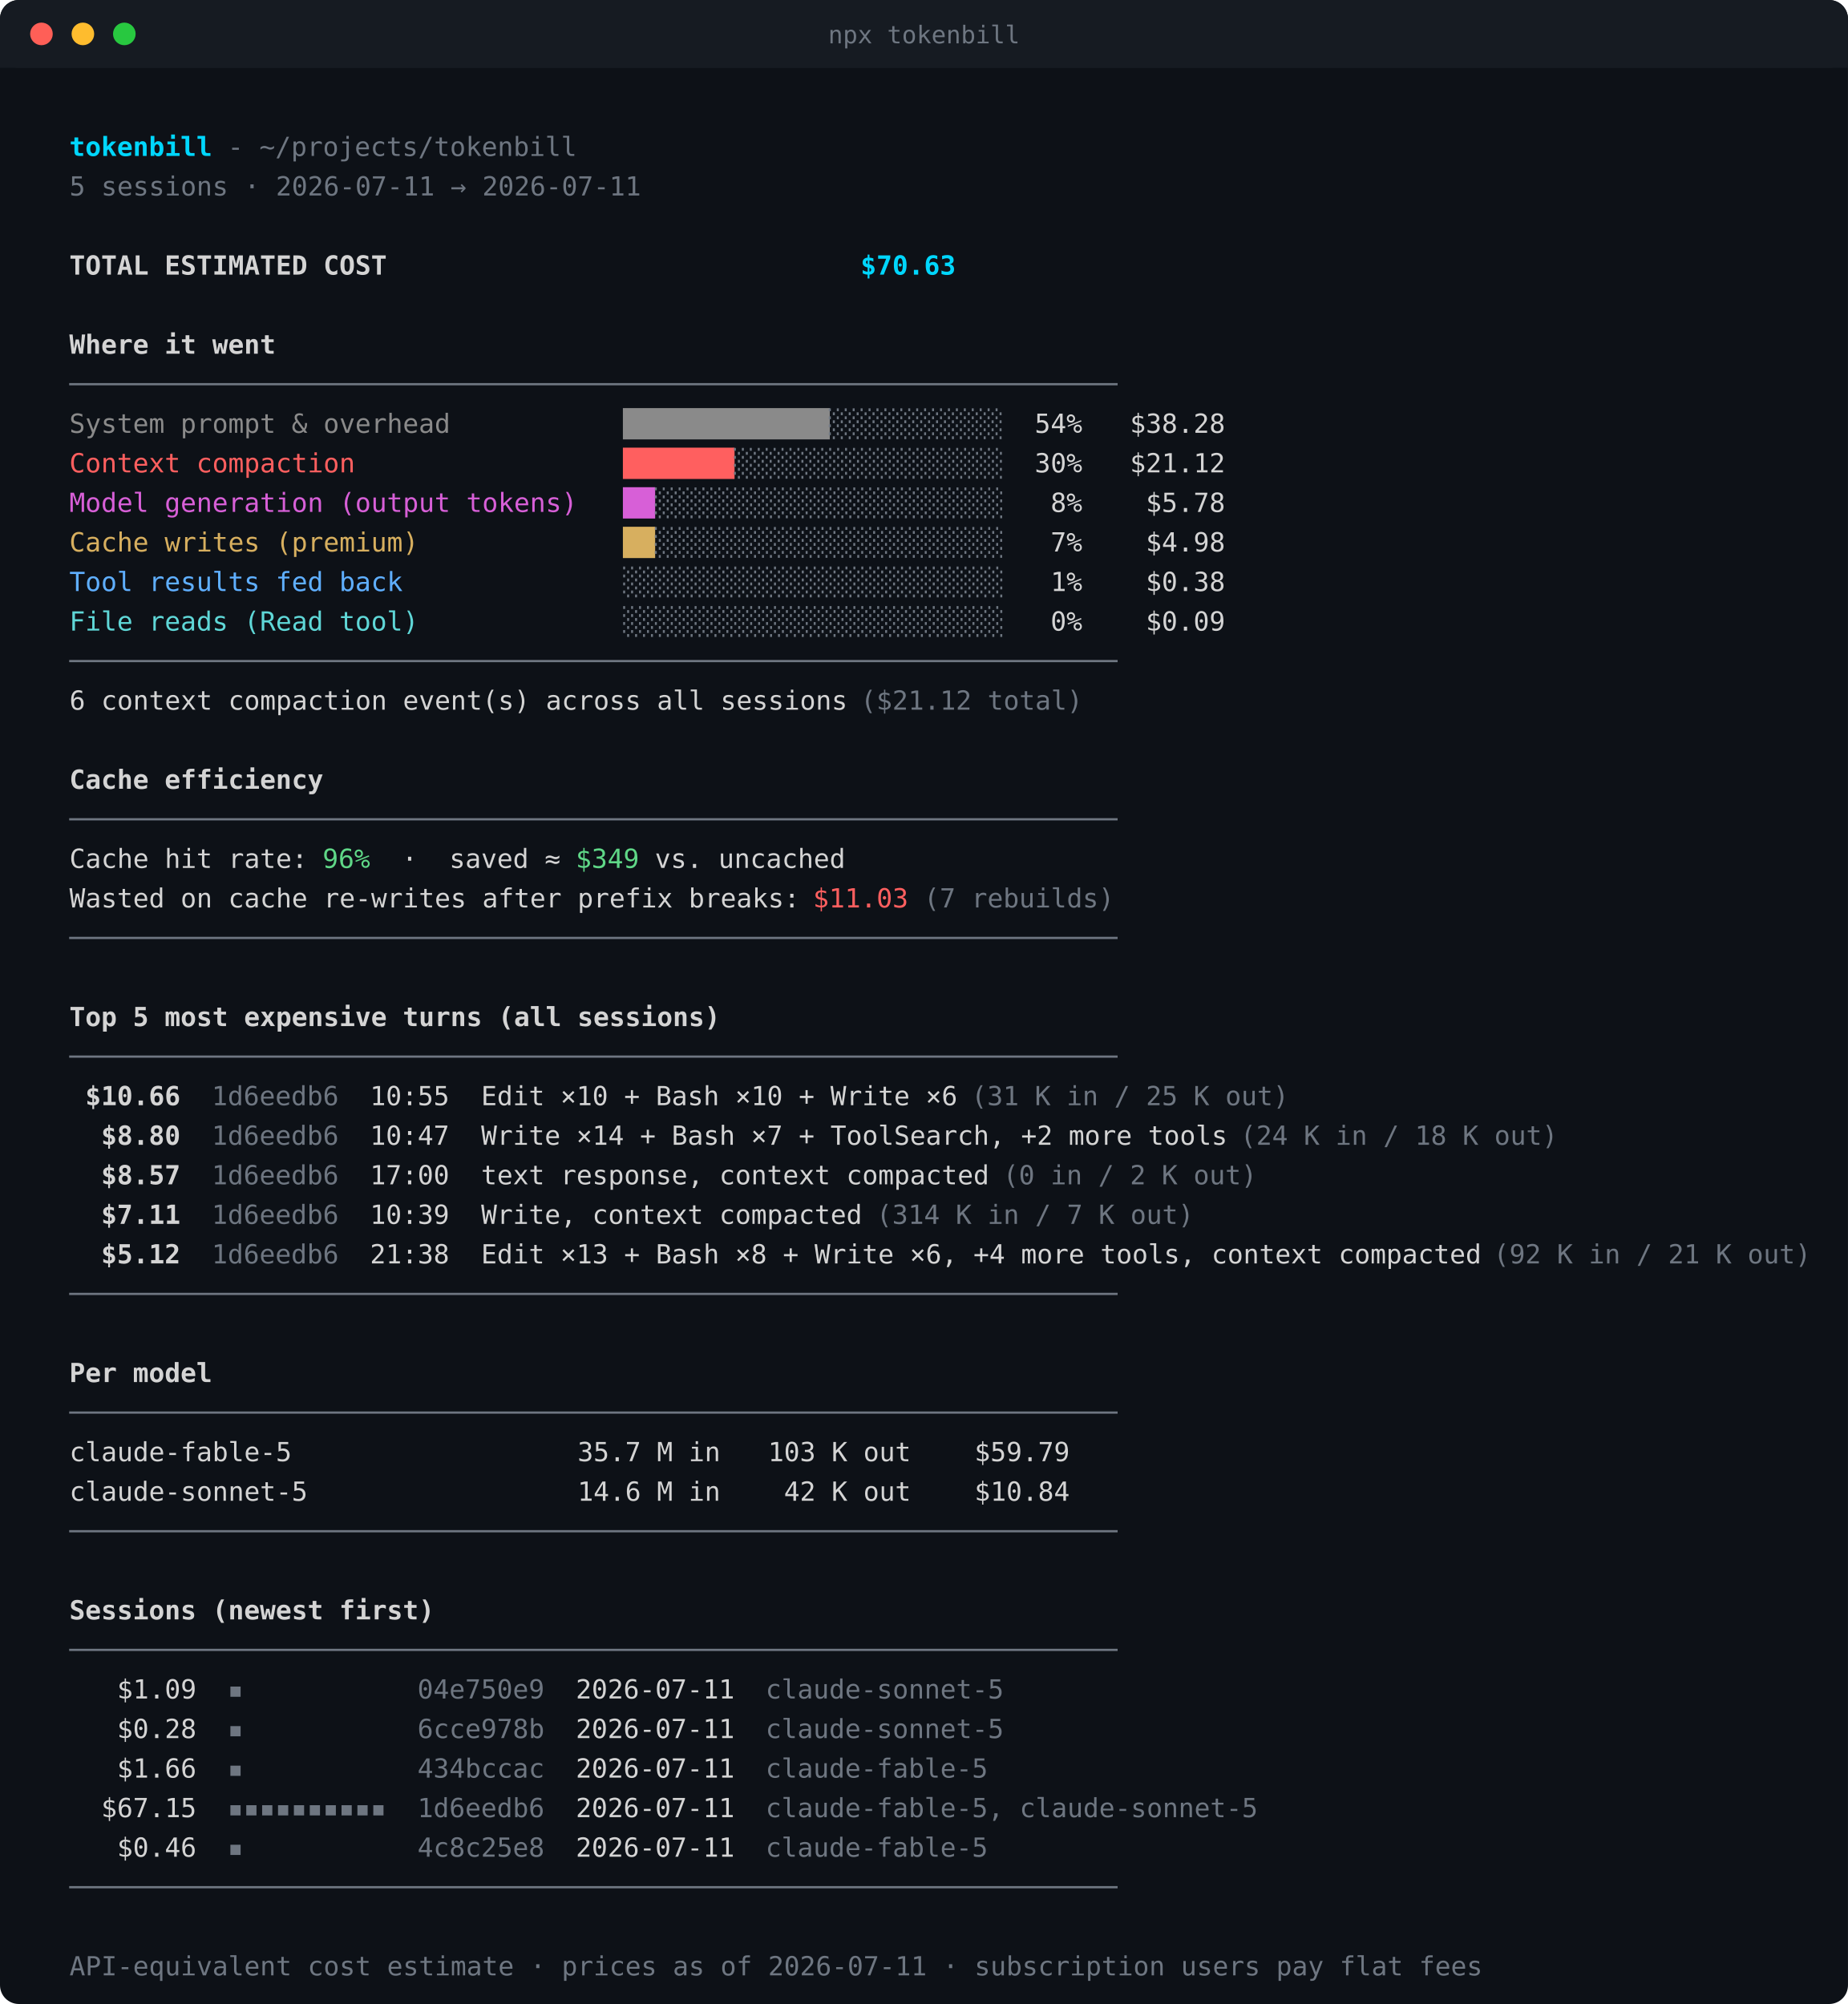
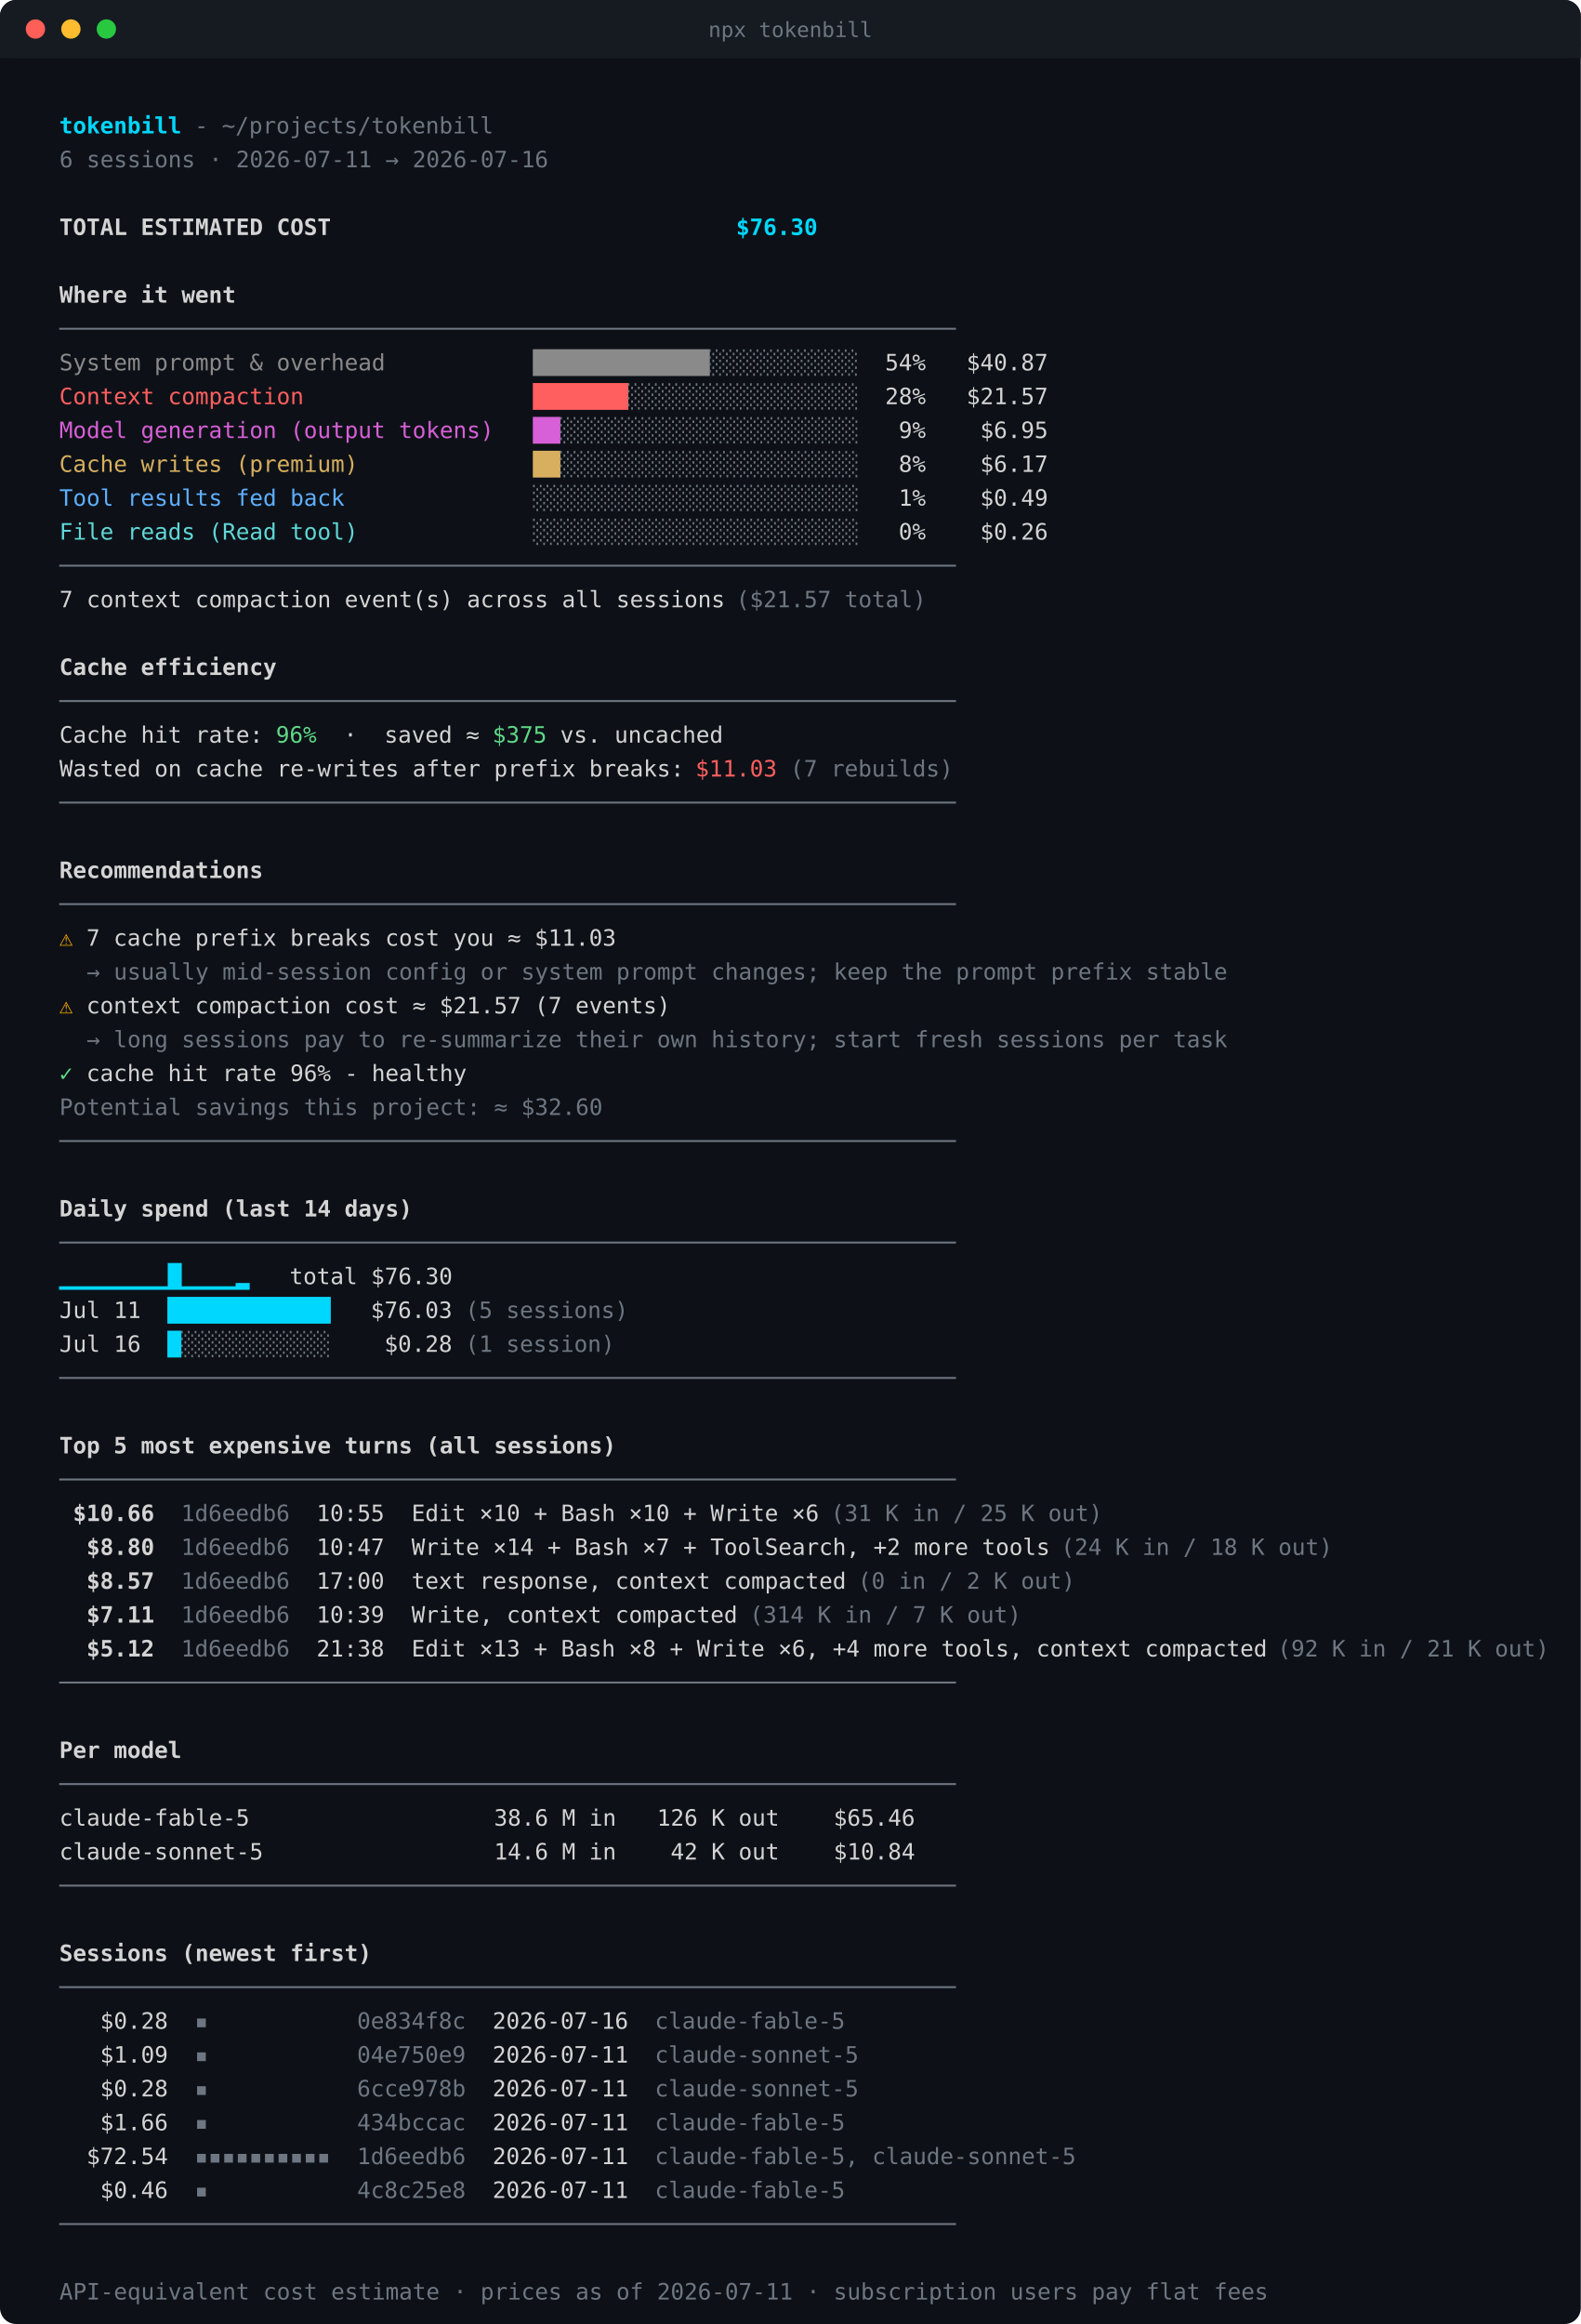
- <svg xmlns="http://www.w3.org/2000/svg" width="981" height="1064" viewBox="0 0 981 1064" font-family="'Cascadia Code','SF Mono',Consolas,Menlo,monospace" font-size="14">
-   <rect width="981" height="1064" rx="10" fill="#0d1117" />
+ <svg xmlns="http://www.w3.org/2000/svg" width="981" height="1442" viewBox="0 0 981 1442" font-family="'Cascadia Code','SF Mono',Consolas,Menlo,monospace" font-size="14">
+   <rect width="981" height="1442" rx="10" fill="#0d1117" />
  <rect width="981" height="36" rx="10" fill="#161b22" />
  <rect y="26" width="981" height="10" fill="#161b22" />
  <circle cx="22" cy="18" r="6" fill="#ff5f57" />
  <circle cx="44" cy="18" r="6" fill="#febc2e" />
  <circle cx="66" cy="18" r="6" fill="#28c840" />
  <text x="490.5" y="23" fill="#6e7681" text-anchor="middle" font-size="13">npx tokenbill</text>
  <text x="20.0" y="82.8" fill="#d4d4d4" xml:space="preserve">  </text>
  <text x="36.8" y="82.8" fill="#00d7ff" font-weight="bold" xml:space="preserve">tokenbill</text>
  <text x="112.4" y="82.8" fill="#d4d4d4" xml:space="preserve"> </text>
  <text x="120.8" y="82.8" fill="#6e7681" xml:space="preserve">- ~/projects/tokenbill</text>
-   <text x="20.0" y="103.8" fill="#6e7681" xml:space="preserve">  5 sessions · 2026-07-11 → 2026-07-11</text>
+   <text x="20.0" y="103.8" fill="#6e7681" xml:space="preserve">  6 sessions · 2026-07-11 → 2026-07-16</text>
  <text x="20.0" y="145.8" fill="#d4d4d4" xml:space="preserve">  </text>
  <text x="36.8" y="145.8" fill="#d4d4d4" font-weight="bold" xml:space="preserve">TOTAL ESTIMATED COST                              </text>
-   <text x="456.8" y="145.8" fill="#00d7ff" font-weight="bold" xml:space="preserve">$70.63</text>
+   <text x="456.8" y="145.8" fill="#00d7ff" font-weight="bold" xml:space="preserve">$76.30</text>
  <text x="20.0" y="187.8" fill="#d4d4d4" xml:space="preserve">  </text>
  <text x="36.8" y="187.8" fill="#d4d4d4" font-weight="bold" xml:space="preserve">Where it went</text>
  <text x="20.0" y="208.8" fill="#6e7681" xml:space="preserve">  ──────────────────────────────────────────────────────────────────</text>
  <text x="20.0" y="229.8" fill="#d4d4d4" xml:space="preserve">  </text>
  <text x="36.8" y="229.8" fill="#8a8a8a" xml:space="preserve">System prompt &amp; overhead          </text>
  <text x="322.4" y="229.8" fill="#d4d4d4" xml:space="preserve"> </text>
  <text x="330.8" y="229.8" fill="#8a8a8a" xml:space="preserve">█████████████</text>
  <text x="440.0" y="229.8" fill="#6e7681" xml:space="preserve">░░░░░░░░░░░</text>
-   <text x="532.4" y="229.8" fill="#d4d4d4" xml:space="preserve">  54%   $38.28</text>
+   <text x="532.4" y="229.8" fill="#d4d4d4" xml:space="preserve">  54%   $40.87</text>
  <text x="20.0" y="250.8" fill="#d4d4d4" xml:space="preserve">  </text>
  <text x="36.8" y="250.8" fill="#ff5f5f" xml:space="preserve">Context compaction                </text>
  <text x="322.4" y="250.8" fill="#d4d4d4" xml:space="preserve"> </text>
  <text x="330.8" y="250.8" fill="#ff5f5f" xml:space="preserve">███████</text>
  <text x="389.6" y="250.8" fill="#6e7681" xml:space="preserve">░░░░░░░░░░░░░░░░░</text>
-   <text x="532.4" y="250.8" fill="#d4d4d4" xml:space="preserve">  30%   $21.12</text>
+   <text x="532.4" y="250.8" fill="#d4d4d4" xml:space="preserve">  28%   $21.57</text>
  <text x="20.0" y="271.8" fill="#d4d4d4" xml:space="preserve">  </text>
  <text x="36.8" y="271.8" fill="#d75fd7" xml:space="preserve">Model generation (output tokens)  </text>
  <text x="322.4" y="271.8" fill="#d4d4d4" xml:space="preserve"> </text>
  <text x="330.8" y="271.8" fill="#d75fd7" xml:space="preserve">██</text>
  <text x="347.6" y="271.8" fill="#6e7681" xml:space="preserve">░░░░░░░░░░░░░░░░░░░░░░</text>
-   <text x="532.4" y="271.8" fill="#d4d4d4" xml:space="preserve">   8%    $5.78</text>
+   <text x="532.4" y="271.8" fill="#d4d4d4" xml:space="preserve">   9%    $6.95</text>
  <text x="20.0" y="292.8" fill="#d4d4d4" xml:space="preserve">  </text>
  <text x="36.8" y="292.8" fill="#d7af5f" xml:space="preserve">Cache writes (premium)            </text>
  <text x="322.4" y="292.8" fill="#d4d4d4" xml:space="preserve"> </text>
  <text x="330.8" y="292.8" fill="#d7af5f" xml:space="preserve">██</text>
  <text x="347.6" y="292.8" fill="#6e7681" xml:space="preserve">░░░░░░░░░░░░░░░░░░░░░░</text>
-   <text x="532.4" y="292.8" fill="#d4d4d4" xml:space="preserve">   7%    $4.98</text>
+   <text x="532.4" y="292.8" fill="#d4d4d4" xml:space="preserve">   8%    $6.17</text>
  <text x="20.0" y="313.8" fill="#d4d4d4" xml:space="preserve">  </text>
  <text x="36.8" y="313.8" fill="#5fafff" xml:space="preserve">Tool results fed back             </text>
  <text x="322.4" y="313.8" fill="#d4d4d4" xml:space="preserve"> </text>
  <text x="330.8" y="313.8" fill="#6e7681" xml:space="preserve">░░░░░░░░░░░░░░░░░░░░░░░░</text>
-   <text x="532.4" y="313.8" fill="#d4d4d4" xml:space="preserve">   1%    $0.38</text>
+   <text x="532.4" y="313.8" fill="#d4d4d4" xml:space="preserve">   1%    $0.49</text>
  <text x="20.0" y="334.8" fill="#d4d4d4" xml:space="preserve">  </text>
  <text x="36.8" y="334.8" fill="#5fd7d7" xml:space="preserve">File reads (Read tool)            </text>
  <text x="322.4" y="334.8" fill="#d4d4d4" xml:space="preserve"> </text>
  <text x="330.8" y="334.8" fill="#6e7681" xml:space="preserve">░░░░░░░░░░░░░░░░░░░░░░░░</text>
-   <text x="532.4" y="334.8" fill="#d4d4d4" xml:space="preserve">   0%    $0.09</text>
+   <text x="532.4" y="334.8" fill="#d4d4d4" xml:space="preserve">   0%    $0.26</text>
  <text x="20.0" y="355.8" fill="#6e7681" xml:space="preserve">  ──────────────────────────────────────────────────────────────────</text>
-   <text x="20.0" y="376.8" fill="#d4d4d4" xml:space="preserve">  6 context compaction event(s) across all sessions </text>
-   <text x="456.8" y="376.8" fill="#6e7681" xml:space="preserve">($21.12 total)</text>
+   <text x="20.0" y="376.8" fill="#d4d4d4" xml:space="preserve">  7 context compaction event(s) across all sessions </text>
+   <text x="456.8" y="376.8" fill="#6e7681" xml:space="preserve">($21.57 total)</text>
  <text x="20.0" y="418.8" fill="#d4d4d4" xml:space="preserve">  </text>
  <text x="36.8" y="418.8" fill="#d4d4d4" font-weight="bold" xml:space="preserve">Cache efficiency</text>
  <text x="20.0" y="439.8" fill="#6e7681" xml:space="preserve">  ──────────────────────────────────────────────────────────────────</text>
  <text x="20.0" y="460.8" fill="#d4d4d4" xml:space="preserve">  Cache hit rate: </text>
  <text x="171.2" y="460.8" fill="#5fd787" xml:space="preserve">96%</text>
  <text x="196.4" y="460.8" fill="#d4d4d4" xml:space="preserve">  ·  saved ≈ </text>
-   <text x="305.6" y="460.8" fill="#5fd787" xml:space="preserve">$349</text>
+   <text x="305.6" y="460.8" fill="#5fd787" xml:space="preserve">$375</text>
  <text x="339.2" y="460.8" fill="#d4d4d4" xml:space="preserve"> vs. uncached</text>
  <text x="20.0" y="481.8" fill="#d4d4d4" xml:space="preserve">  Wasted on cache re-writes after prefix breaks: </text>
  <text x="431.6" y="481.8" fill="#ff5f5f" xml:space="preserve">$11.03</text>
  <text x="482.0" y="481.8" fill="#d4d4d4" xml:space="preserve"> </text>
  <text x="490.4" y="481.8" fill="#6e7681" xml:space="preserve">(7 rebuilds)</text>
  <text x="20.0" y="502.8" fill="#6e7681" xml:space="preserve">  ──────────────────────────────────────────────────────────────────</text>
  <text x="20.0" y="544.8" fill="#d4d4d4" xml:space="preserve">  </text>
-   <text x="36.8" y="544.8" fill="#d4d4d4" font-weight="bold" xml:space="preserve">Top 5 most expensive turns (all sessions)</text>
+   <text x="36.8" y="544.8" fill="#d4d4d4" font-weight="bold" xml:space="preserve">Recommendations</text>
  <text x="20.0" y="565.8" fill="#6e7681" xml:space="preserve">  ──────────────────────────────────────────────────────────────────</text>
  <text x="20.0" y="586.8" fill="#d4d4d4" xml:space="preserve">  </text>
-   <text x="36.8" y="586.8" fill="#d4d4d4" font-weight="bold" xml:space="preserve"> $10.66</text>
-   <text x="95.6" y="586.8" fill="#d4d4d4" xml:space="preserve">  </text>
-   <text x="112.4" y="586.8" fill="#6e7681" xml:space="preserve">1d6eedb6  </text>
-   <text x="196.4" y="586.8" fill="#d4d4d4" xml:space="preserve">10:55  Edit ×10 + Bash ×10 + Write ×6 </text>
-   <text x="515.6" y="586.8" fill="#6e7681" xml:space="preserve">(31 K in / 25 K out)</text>
-   <text x="20.0" y="607.8" fill="#d4d4d4" xml:space="preserve">  </text>
-   <text x="36.8" y="607.8" fill="#d4d4d4" font-weight="bold" xml:space="preserve">  $8.80</text>
-   <text x="95.6" y="607.8" fill="#d4d4d4" xml:space="preserve">  </text>
-   <text x="112.4" y="607.8" fill="#6e7681" xml:space="preserve">1d6eedb6  </text>
-   <text x="196.4" y="607.8" fill="#d4d4d4" xml:space="preserve">10:47  Write ×14 + Bash ×7 + ToolSearch, +2 more tools </text>
-   <text x="658.4" y="607.8" fill="#6e7681" xml:space="preserve">(24 K in / 18 K out)</text>
+   <text x="36.8" y="586.8" fill="#ffaf00" xml:space="preserve">⚠</text>
+   <text x="45.2" y="586.8" fill="#d4d4d4" xml:space="preserve"> 7 cache prefix breaks cost you ≈ $11.03</text>
+   <text x="20.0" y="607.8" fill="#6e7681" xml:space="preserve">    → usually mid-session config or system prompt changes; keep the prompt prefix stable</text>
  <text x="20.0" y="628.8" fill="#d4d4d4" xml:space="preserve">  </text>
-   <text x="36.8" y="628.8" fill="#d4d4d4" font-weight="bold" xml:space="preserve">  $8.57</text>
-   <text x="95.6" y="628.8" fill="#d4d4d4" xml:space="preserve">  </text>
-   <text x="112.4" y="628.8" fill="#6e7681" xml:space="preserve">1d6eedb6  </text>
-   <text x="196.4" y="628.8" fill="#d4d4d4" xml:space="preserve">17:00  text response, context compacted </text>
-   <text x="532.4" y="628.8" fill="#6e7681" xml:space="preserve">(0 in / 2 K out)</text>
-   <text x="20.0" y="649.8" fill="#d4d4d4" xml:space="preserve">  </text>
-   <text x="36.8" y="649.8" fill="#d4d4d4" font-weight="bold" xml:space="preserve">  $7.11</text>
-   <text x="95.6" y="649.8" fill="#d4d4d4" xml:space="preserve">  </text>
-   <text x="112.4" y="649.8" fill="#6e7681" xml:space="preserve">1d6eedb6  </text>
-   <text x="196.4" y="649.8" fill="#d4d4d4" xml:space="preserve">10:39  Write, context compacted </text>
-   <text x="465.2" y="649.8" fill="#6e7681" xml:space="preserve">(314 K in / 7 K out)</text>
+   <text x="36.8" y="628.8" fill="#ffaf00" xml:space="preserve">⚠</text>
+   <text x="45.2" y="628.8" fill="#d4d4d4" xml:space="preserve"> context compaction cost ≈ $21.57 (7 events)</text>
+   <text x="20.0" y="649.8" fill="#6e7681" xml:space="preserve">    → long sessions pay to re-summarize their own history; start fresh sessions per task</text>
  <text x="20.0" y="670.8" fill="#d4d4d4" xml:space="preserve">  </text>
-   <text x="36.8" y="670.8" fill="#d4d4d4" font-weight="bold" xml:space="preserve">  $5.12</text>
-   <text x="95.6" y="670.8" fill="#d4d4d4" xml:space="preserve">  </text>
-   <text x="112.4" y="670.8" fill="#6e7681" xml:space="preserve">1d6eedb6  </text>
-   <text x="196.4" y="670.8" fill="#d4d4d4" xml:space="preserve">21:38  Edit ×13 + Bash ×8 + Write ×6, +4 more tools, context compacted </text>
-   <text x="792.8" y="670.8" fill="#6e7681" xml:space="preserve">(92 K in / 21 K out)</text>
-   <text x="20.0" y="691.8" fill="#6e7681" xml:space="preserve">  ──────────────────────────────────────────────────────────────────</text>
-   <text x="20.0" y="733.8" fill="#d4d4d4" xml:space="preserve">  </text>
-   <text x="36.8" y="733.8" fill="#d4d4d4" font-weight="bold" xml:space="preserve">Per model</text>
-   <text x="20.0" y="754.8" fill="#6e7681" xml:space="preserve">  ──────────────────────────────────────────────────────────────────</text>
-   <text x="20.0" y="775.8" fill="#d4d4d4" xml:space="preserve">  claude-fable-5                  35.7 M in   103 K out    $59.79</text>
-   <text x="20.0" y="796.8" fill="#d4d4d4" xml:space="preserve">  claude-sonnet-5                 14.6 M in    42 K out    $10.84</text>
-   <text x="20.0" y="817.8" fill="#6e7681" xml:space="preserve">  ──────────────────────────────────────────────────────────────────</text>
-   <text x="20.0" y="859.8" fill="#d4d4d4" xml:space="preserve">  </text>
-   <text x="36.8" y="859.8" fill="#d4d4d4" font-weight="bold" xml:space="preserve">Sessions (newest first)</text>
-   <text x="20.0" y="880.8" fill="#6e7681" xml:space="preserve">  ──────────────────────────────────────────────────────────────────</text>
-   <text x="20.0" y="901.8" fill="#d4d4d4" xml:space="preserve">     $1.09  </text>
-   <text x="120.8" y="901.8" fill="#6e7681" xml:space="preserve">▪         </text>
-   <text x="204.8" y="901.8" fill="#d4d4d4" xml:space="preserve">  </text>
-   <text x="221.6" y="901.8" fill="#6e7681" xml:space="preserve">04e750e9</text>
-   <text x="288.8" y="901.8" fill="#d4d4d4" xml:space="preserve">  2026-07-11  </text>
-   <text x="406.4" y="901.8" fill="#6e7681" xml:space="preserve">claude-sonnet-5</text>
-   <text x="20.0" y="922.8" fill="#d4d4d4" xml:space="preserve">     $0.28  </text>
-   <text x="120.8" y="922.8" fill="#6e7681" xml:space="preserve">▪         </text>
-   <text x="204.8" y="922.8" fill="#d4d4d4" xml:space="preserve">  </text>
-   <text x="221.6" y="922.8" fill="#6e7681" xml:space="preserve">6cce978b</text>
-   <text x="288.8" y="922.8" fill="#d4d4d4" xml:space="preserve">  2026-07-11  </text>
-   <text x="406.4" y="922.8" fill="#6e7681" xml:space="preserve">claude-sonnet-5</text>
-   <text x="20.0" y="943.8" fill="#d4d4d4" xml:space="preserve">     $1.66  </text>
-   <text x="120.8" y="943.8" fill="#6e7681" xml:space="preserve">▪         </text>
-   <text x="204.8" y="943.8" fill="#d4d4d4" xml:space="preserve">  </text>
-   <text x="221.6" y="943.8" fill="#6e7681" xml:space="preserve">434bccac</text>
-   <text x="288.8" y="943.8" fill="#d4d4d4" xml:space="preserve">  2026-07-11  </text>
-   <text x="406.4" y="943.8" fill="#6e7681" xml:space="preserve">claude-fable-5</text>
-   <text x="20.0" y="964.8" fill="#d4d4d4" xml:space="preserve">    $67.15  </text>
-   <text x="120.8" y="964.8" fill="#6e7681" xml:space="preserve">▪▪▪▪▪▪▪▪▪▪</text>
-   <text x="204.8" y="964.8" fill="#d4d4d4" xml:space="preserve">  </text>
-   <text x="221.6" y="964.8" fill="#6e7681" xml:space="preserve">1d6eedb6</text>
-   <text x="288.8" y="964.8" fill="#d4d4d4" xml:space="preserve">  2026-07-11  </text>
-   <text x="406.4" y="964.8" fill="#6e7681" xml:space="preserve">claude-fable-5, claude-sonnet-5</text>
-   <text x="20.0" y="985.8" fill="#d4d4d4" xml:space="preserve">     $0.46  </text>
-   <text x="120.8" y="985.8" fill="#6e7681" xml:space="preserve">▪         </text>
-   <text x="204.8" y="985.8" fill="#d4d4d4" xml:space="preserve">  </text>
-   <text x="221.6" y="985.8" fill="#6e7681" xml:space="preserve">4c8c25e8</text>
-   <text x="288.8" y="985.8" fill="#d4d4d4" xml:space="preserve">  2026-07-11  </text>
-   <text x="406.4" y="985.8" fill="#6e7681" xml:space="preserve">claude-fable-5</text>
-   <text x="20.0" y="1006.8" fill="#6e7681" xml:space="preserve">  ──────────────────────────────────────────────────────────────────</text>
-   <text x="20.0" y="1048.8" fill="#6e7681" xml:space="preserve">  API-equivalent cost estimate · prices as of 2026-07-11 · subscription users pay flat fees</text>
+   <text x="36.8" y="670.8" fill="#5fd787" xml:space="preserve">✓</text>
+   <text x="45.2" y="670.8" fill="#d4d4d4" xml:space="preserve"> cache hit rate 96% - healthy</text>
+   <text x="20.0" y="691.8" fill="#6e7681" xml:space="preserve">  Potential savings this project: ≈ $32.60</text>
+   <text x="20.0" y="712.8" fill="#6e7681" xml:space="preserve">  ──────────────────────────────────────────────────────────────────</text>
+   <text x="20.0" y="754.8" fill="#d4d4d4" xml:space="preserve">  </text>
+   <text x="36.8" y="754.8" fill="#d4d4d4" font-weight="bold" xml:space="preserve">Daily spend (last 14 days)</text>
+   <text x="20.0" y="775.8" fill="#6e7681" xml:space="preserve">  ──────────────────────────────────────────────────────────────────</text>
+   <text x="20.0" y="796.8" fill="#d4d4d4" xml:space="preserve">  </text>
+   <text x="36.8" y="796.8" fill="#00d7ff" xml:space="preserve">▁▁▁▁▁▁▁▁█▁▁▁▁▂</text>
+   <text x="154.4" y="796.8" fill="#d4d4d4" xml:space="preserve">   total $76.30</text>
+   <text x="20.0" y="817.8" fill="#d4d4d4" xml:space="preserve">  Jul 11  </text>
+   <text x="104.0" y="817.8" fill="#00d7ff" xml:space="preserve">████████████</text>
+   <text x="204.8" y="817.8" fill="#d4d4d4" xml:space="preserve">   $76.03 </text>
+   <text x="288.8" y="817.8" fill="#6e7681" xml:space="preserve">(5 sessions)</text>
+   <text x="20.0" y="838.8" fill="#d4d4d4" xml:space="preserve">  Jul 16  </text>
+   <text x="104.0" y="838.8" fill="#00d7ff" xml:space="preserve">█</text>
+   <text x="112.4" y="838.8" fill="#6e7681" xml:space="preserve">░░░░░░░░░░░</text>
+   <text x="204.8" y="838.8" fill="#d4d4d4" xml:space="preserve">    $0.28 </text>
+   <text x="288.8" y="838.8" fill="#6e7681" xml:space="preserve">(1 session)</text>
+   <text x="20.0" y="859.8" fill="#6e7681" xml:space="preserve">  ──────────────────────────────────────────────────────────────────</text>
+   <text x="20.0" y="901.8" fill="#d4d4d4" xml:space="preserve">  </text>
+   <text x="36.8" y="901.8" fill="#d4d4d4" font-weight="bold" xml:space="preserve">Top 5 most expensive turns (all sessions)</text>
+   <text x="20.0" y="922.8" fill="#6e7681" xml:space="preserve">  ──────────────────────────────────────────────────────────────────</text>
+   <text x="20.0" y="943.8" fill="#d4d4d4" xml:space="preserve">  </text>
+   <text x="36.8" y="943.8" fill="#d4d4d4" font-weight="bold" xml:space="preserve"> $10.66</text>
+   <text x="95.6" y="943.8" fill="#d4d4d4" xml:space="preserve">  </text>
+   <text x="112.4" y="943.8" fill="#6e7681" xml:space="preserve">1d6eedb6  </text>
+   <text x="196.4" y="943.8" fill="#d4d4d4" xml:space="preserve">10:55  Edit ×10 + Bash ×10 + Write ×6 </text>
+   <text x="515.6" y="943.8" fill="#6e7681" xml:space="preserve">(31 K in / 25 K out)</text>
+   <text x="20.0" y="964.8" fill="#d4d4d4" xml:space="preserve">  </text>
+   <text x="36.8" y="964.8" fill="#d4d4d4" font-weight="bold" xml:space="preserve">  $8.80</text>
+   <text x="95.6" y="964.8" fill="#d4d4d4" xml:space="preserve">  </text>
+   <text x="112.4" y="964.8" fill="#6e7681" xml:space="preserve">1d6eedb6  </text>
+   <text x="196.4" y="964.8" fill="#d4d4d4" xml:space="preserve">10:47  Write ×14 + Bash ×7 + ToolSearch, +2 more tools </text>
+   <text x="658.4" y="964.8" fill="#6e7681" xml:space="preserve">(24 K in / 18 K out)</text>
+   <text x="20.0" y="985.8" fill="#d4d4d4" xml:space="preserve">  </text>
+   <text x="36.8" y="985.8" fill="#d4d4d4" font-weight="bold" xml:space="preserve">  $8.57</text>
+   <text x="95.6" y="985.8" fill="#d4d4d4" xml:space="preserve">  </text>
+   <text x="112.4" y="985.8" fill="#6e7681" xml:space="preserve">1d6eedb6  </text>
+   <text x="196.4" y="985.8" fill="#d4d4d4" xml:space="preserve">17:00  text response, context compacted </text>
+   <text x="532.4" y="985.8" fill="#6e7681" xml:space="preserve">(0 in / 2 K out)</text>
+   <text x="20.0" y="1006.8" fill="#d4d4d4" xml:space="preserve">  </text>
+   <text x="36.8" y="1006.8" fill="#d4d4d4" font-weight="bold" xml:space="preserve">  $7.11</text>
+   <text x="95.6" y="1006.8" fill="#d4d4d4" xml:space="preserve">  </text>
+   <text x="112.4" y="1006.8" fill="#6e7681" xml:space="preserve">1d6eedb6  </text>
+   <text x="196.4" y="1006.8" fill="#d4d4d4" xml:space="preserve">10:39  Write, context compacted </text>
+   <text x="465.2" y="1006.8" fill="#6e7681" xml:space="preserve">(314 K in / 7 K out)</text>
+   <text x="20.0" y="1027.8" fill="#d4d4d4" xml:space="preserve">  </text>
+   <text x="36.8" y="1027.8" fill="#d4d4d4" font-weight="bold" xml:space="preserve">  $5.12</text>
+   <text x="95.6" y="1027.8" fill="#d4d4d4" xml:space="preserve">  </text>
+   <text x="112.4" y="1027.8" fill="#6e7681" xml:space="preserve">1d6eedb6  </text>
+   <text x="196.4" y="1027.8" fill="#d4d4d4" xml:space="preserve">21:38  Edit ×13 + Bash ×8 + Write ×6, +4 more tools, context compacted </text>
+   <text x="792.8" y="1027.8" fill="#6e7681" xml:space="preserve">(92 K in / 21 K out)</text>
+   <text x="20.0" y="1048.8" fill="#6e7681" xml:space="preserve">  ──────────────────────────────────────────────────────────────────</text>
+   <text x="20.0" y="1090.8" fill="#d4d4d4" xml:space="preserve">  </text>
+   <text x="36.8" y="1090.8" fill="#d4d4d4" font-weight="bold" xml:space="preserve">Per model</text>
+   <text x="20.0" y="1111.8" fill="#6e7681" xml:space="preserve">  ──────────────────────────────────────────────────────────────────</text>
+   <text x="20.0" y="1132.8" fill="#d4d4d4" xml:space="preserve">  claude-fable-5                  38.6 M in   126 K out    $65.46</text>
+   <text x="20.0" y="1153.8" fill="#d4d4d4" xml:space="preserve">  claude-sonnet-5                 14.6 M in    42 K out    $10.84</text>
+   <text x="20.0" y="1174.8" fill="#6e7681" xml:space="preserve">  ──────────────────────────────────────────────────────────────────</text>
+   <text x="20.0" y="1216.8" fill="#d4d4d4" xml:space="preserve">  </text>
+   <text x="36.8" y="1216.8" fill="#d4d4d4" font-weight="bold" xml:space="preserve">Sessions (newest first)</text>
+   <text x="20.0" y="1237.8" fill="#6e7681" xml:space="preserve">  ──────────────────────────────────────────────────────────────────</text>
+   <text x="20.0" y="1258.8" fill="#d4d4d4" xml:space="preserve">     $0.28  </text>
+   <text x="120.8" y="1258.8" fill="#6e7681" xml:space="preserve">▪         </text>
+   <text x="204.8" y="1258.8" fill="#d4d4d4" xml:space="preserve">  </text>
+   <text x="221.6" y="1258.8" fill="#6e7681" xml:space="preserve">0e834f8c</text>
+   <text x="288.8" y="1258.8" fill="#d4d4d4" xml:space="preserve">  2026-07-16  </text>
+   <text x="406.4" y="1258.8" fill="#6e7681" xml:space="preserve">claude-fable-5</text>
+   <text x="20.0" y="1279.8" fill="#d4d4d4" xml:space="preserve">     $1.09  </text>
+   <text x="120.8" y="1279.8" fill="#6e7681" xml:space="preserve">▪         </text>
+   <text x="204.8" y="1279.8" fill="#d4d4d4" xml:space="preserve">  </text>
+   <text x="221.6" y="1279.8" fill="#6e7681" xml:space="preserve">04e750e9</text>
+   <text x="288.8" y="1279.8" fill="#d4d4d4" xml:space="preserve">  2026-07-11  </text>
+   <text x="406.4" y="1279.8" fill="#6e7681" xml:space="preserve">claude-sonnet-5</text>
+   <text x="20.0" y="1300.8" fill="#d4d4d4" xml:space="preserve">     $0.28  </text>
+   <text x="120.8" y="1300.8" fill="#6e7681" xml:space="preserve">▪         </text>
+   <text x="204.8" y="1300.8" fill="#d4d4d4" xml:space="preserve">  </text>
+   <text x="221.6" y="1300.8" fill="#6e7681" xml:space="preserve">6cce978b</text>
+   <text x="288.8" y="1300.8" fill="#d4d4d4" xml:space="preserve">  2026-07-11  </text>
+   <text x="406.4" y="1300.8" fill="#6e7681" xml:space="preserve">claude-sonnet-5</text>
+   <text x="20.0" y="1321.8" fill="#d4d4d4" xml:space="preserve">     $1.66  </text>
+   <text x="120.8" y="1321.8" fill="#6e7681" xml:space="preserve">▪         </text>
+   <text x="204.8" y="1321.8" fill="#d4d4d4" xml:space="preserve">  </text>
+   <text x="221.6" y="1321.8" fill="#6e7681" xml:space="preserve">434bccac</text>
+   <text x="288.8" y="1321.8" fill="#d4d4d4" xml:space="preserve">  2026-07-11  </text>
+   <text x="406.4" y="1321.8" fill="#6e7681" xml:space="preserve">claude-fable-5</text>
+   <text x="20.0" y="1342.8" fill="#d4d4d4" xml:space="preserve">    $72.54  </text>
+   <text x="120.8" y="1342.8" fill="#6e7681" xml:space="preserve">▪▪▪▪▪▪▪▪▪▪</text>
+   <text x="204.8" y="1342.8" fill="#d4d4d4" xml:space="preserve">  </text>
+   <text x="221.6" y="1342.8" fill="#6e7681" xml:space="preserve">1d6eedb6</text>
+   <text x="288.8" y="1342.8" fill="#d4d4d4" xml:space="preserve">  2026-07-11  </text>
+   <text x="406.4" y="1342.8" fill="#6e7681" xml:space="preserve">claude-fable-5, claude-sonnet-5</text>
+   <text x="20.0" y="1363.8" fill="#d4d4d4" xml:space="preserve">     $0.46  </text>
+   <text x="120.8" y="1363.8" fill="#6e7681" xml:space="preserve">▪         </text>
+   <text x="204.8" y="1363.8" fill="#d4d4d4" xml:space="preserve">  </text>
+   <text x="221.6" y="1363.8" fill="#6e7681" xml:space="preserve">4c8c25e8</text>
+   <text x="288.8" y="1363.8" fill="#d4d4d4" xml:space="preserve">  2026-07-11  </text>
+   <text x="406.4" y="1363.8" fill="#6e7681" xml:space="preserve">claude-fable-5</text>
+   <text x="20.0" y="1384.8" fill="#6e7681" xml:space="preserve">  ──────────────────────────────────────────────────────────────────</text>
+   <text x="20.0" y="1426.8" fill="#6e7681" xml:space="preserve">  API-equivalent cost estimate · prices as of 2026-07-11 · subscription users pay flat fees</text>
</svg>
